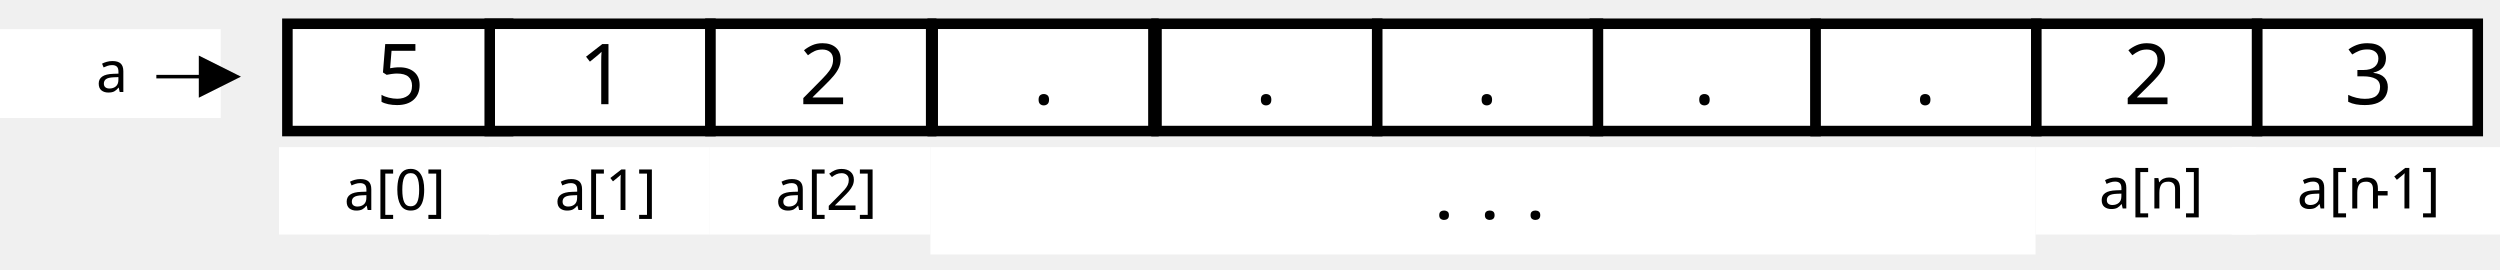
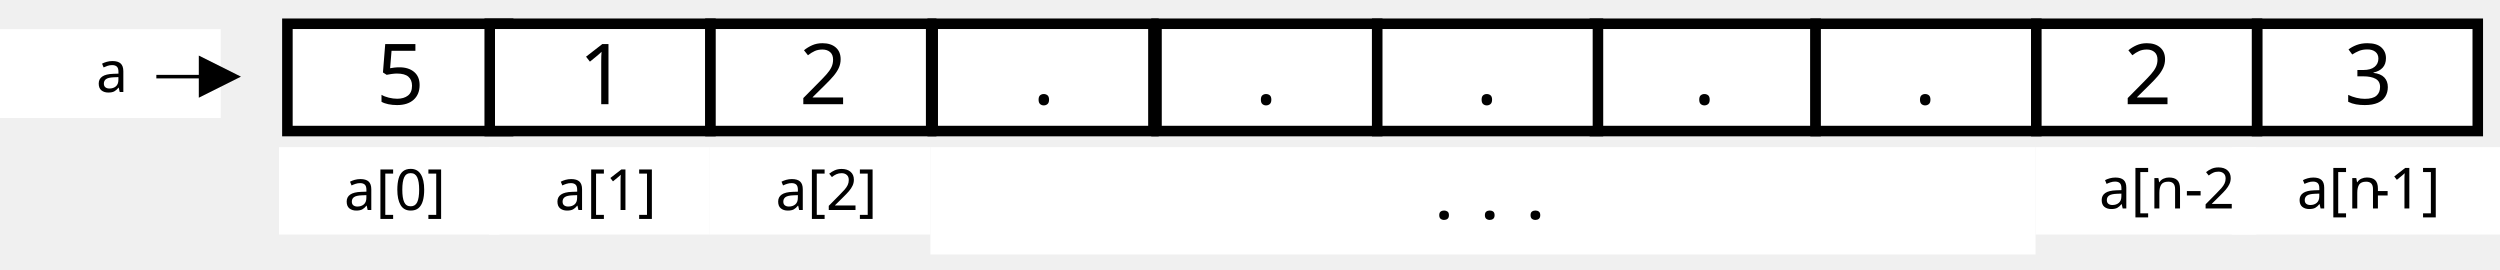
- <svg xmlns="http://www.w3.org/2000/svg" width="1631" height="176" xml:space="preserve" overflow="hidden">
-   <defs>
+ <svg xmlns="http://www.w3.org/2000/svg" width="1631" height="176" xml:space="preserve" overflow="hidden" version="1.1" id="svg83">
+   <defs id="defs5">
    <clipPath id="clip0">
-       <rect x="1364" y="1147" width="1631" height="176" />
+       <rect x="1364" y="1147" width="1631" height="176" id="rect2" />
    </clipPath>
  </defs>
-   <g clip-path="url(#clip0)" transform="translate(-1364 -1147)">
-     <rect x="1551.5" y="1162.5" width="144" height="70" stroke="#000000" stroke-width="6.875" stroke-miterlimit="8" fill="#FFFFFF" />
-     <text font-family="Calibri,Calibri_MSFontService,sans-serif" font-weight="400" font-size="55" transform="matrix(1 0 0 1 1609.43 1215)">5</text>
-     <rect x="1683.5" y="1162.5" width="144" height="70" stroke="#000000" stroke-width="6.875" stroke-miterlimit="8" fill="#FFFFFF" />
-     <text font-family="Calibri,Calibri_MSFontService,sans-serif" font-weight="400" font-size="55" transform="matrix(1 0 0 1 1741.44 1215)">1</text>
-     <rect x="1972.5" y="1162.5" width="144" height="70" stroke="#000000" stroke-width="6.875" stroke-miterlimit="8" fill="#FFFFFF" />
-     <text font-family="Calibri,Calibri_MSFontService,sans-serif" font-weight="400" font-size="55" transform="matrix(1 0 0 1 2037.62 1215)">.</text>
-     <rect x="2404.5" y="1162.5" width="144" height="70" stroke="#000000" stroke-width="6.875" stroke-miterlimit="8" fill="#FFFFFF" />
-     <text font-family="Calibri,Calibri_MSFontService,sans-serif" font-weight="400" font-size="55" transform="matrix(1 0 0 1 2468.63 1215)">.</text>
-     <rect x="2118.5" y="1162.5" width="144" height="70" stroke="#000000" stroke-width="6.875" stroke-miterlimit="8" fill="#FFFFFF" />
-     <text font-family="Calibri,Calibri_MSFontService,sans-serif" font-weight="400" font-size="55" transform="matrix(1 0 0 1 2182.64 1215)">.</text>
-     <rect x="1827.5" y="1162.5" width="144" height="70" stroke="#000000" stroke-width="6.875" stroke-miterlimit="8" fill="#FFFFFF" />
-     <text font-family="Calibri,Calibri_MSFontService,sans-serif" font-weight="400" font-size="55" transform="matrix(1 0 0 1 1885.44 1215)">2</text>
-     <rect x="2548.5" y="1162.5" width="144" height="70" stroke="#000000" stroke-width="6.875" stroke-miterlimit="8" fill="#FFFFFF" />
-     <text font-family="Calibri,Calibri_MSFontService,sans-serif" font-weight="400" font-size="55" transform="matrix(1 0 0 1 2612.64 1215)">.</text>
-     <rect x="2836.5" y="1162.5" width="144" height="70" stroke="#000000" stroke-width="6.875" stroke-miterlimit="8" fill="#FFFFFF" />
-     <text font-family="Calibri,Calibri_MSFontService,sans-serif" font-weight="400" font-size="55" transform="matrix(1 0 0 1 2893.49 1215)">3</text>
-     <rect x="2692.5" y="1162.5" width="144" height="70" stroke="#000000" stroke-width="6.875" stroke-miterlimit="8" fill="#FFFFFF" />
-     <text font-family="Calibri,Calibri_MSFontService,sans-serif" font-weight="400" font-size="55" transform="matrix(1 0 0 1 2749.48 1215)">2</text>
-     <rect x="2262.5" y="1162.5" width="144" height="70" stroke="#000000" stroke-width="6.875" stroke-miterlimit="8" fill="#FFFFFF" />
-     <text font-family="Calibri,Calibri_MSFontService,sans-serif" font-weight="400" font-size="55" transform="matrix(1 0 0 1 2326.65 1215)">.</text>
-     <rect x="1546" y="1243" width="144" height="57" fill="#FFFFFF" />
-     <text font-family="Calibri,Calibri_MSFontService,sans-serif" font-weight="400" font-size="37" transform="matrix(1 0 0 1 1588.47 1284)">a[0]</text>
-     <rect x="1971" y="1243" width="721" height="70" fill="#FFFFFF" />
-     <text font-family="Calibri,Calibri_MSFontService,sans-serif" font-weight="700" font-size="37" transform="matrix(1 0 0 1 2300.85 1290)">.  .  .</text>
-     <rect x="1683" y="1243" width="144" height="57" fill="#FFFFFF" />
-     <text font-family="Calibri,Calibri_MSFontService,sans-serif" font-weight="400" font-size="37" transform="matrix(1 0 0 1 1725.97 1284)">a[1]</text>
-     <rect x="1827" y="1243" width="144" height="57" fill="#FFFFFF" />
-     <text font-family="Calibri,Calibri_MSFontService,sans-serif" font-weight="400" font-size="37" transform="matrix(1 0 0 1 1869.97 1284)">a[2]</text>
-     <rect x="1364" y="1166" width="144" height="58" fill="#FFFFFF" />
-     <text font-family="Calibri,Calibri_MSFontService,sans-serif" font-weight="400" font-size="37" transform="matrix(1 0 0 1 1426.7 1207)">a  </text>
-     <rect x="2692" y="1243" width="144" height="57" fill="#FFFFFF" />
-     <text font-family="Calibri,Calibri_MSFontService,sans-serif" font-weight="400" font-size="37" transform="matrix(1 0 0 1 2733.44 1283)">a[n]</text>
-     <rect x="2820" y="1243" width="175" height="57" fill="#FFFFFF" />
-     <text font-family="Calibri,Calibri_MSFontService,sans-serif" font-weight="400" font-size="37" transform="matrix(1 0 0 1 2862.55 1283)">a[n</text>
-     <text font-family="Calibri,Calibri_MSFontService,sans-serif" font-weight="400" font-size="37" transform="matrix(1 0 0 1 2911.25 1283)">-</text>
-     <text font-family="Calibri,Calibri_MSFontService,sans-serif" font-weight="400" font-size="37" transform="matrix(1 0 0 1 2922.71 1283)">1]</text>
-     <path d="M1466 1195.85 1498.28 1195.85 1498.28 1198.15 1466 1198.15ZM1493.7 1183.25 1521.2 1197 1493.7 1210.75Z" />
+   <g clip-path="url(#clip0)" transform="translate(-1364 -1147)" id="g81">
+     <rect x="1551.5" y="1162.5" width="144" height="70" stroke="#000000" stroke-width="6.875" stroke-miterlimit="8" fill="#FFFFFF" id="rect7" />
+     <text font-family="Calibri,Calibri_MSFontService,sans-serif" font-weight="400" font-size="55" transform="matrix(1 0 0 1 1609.43 1215)" id="text9">5</text>
+     <rect x="1683.5" y="1162.5" width="144" height="70" stroke="#000000" stroke-width="6.875" stroke-miterlimit="8" fill="#FFFFFF" id="rect11" />
+     <text font-family="Calibri,Calibri_MSFontService,sans-serif" font-weight="400" font-size="55" transform="matrix(1 0 0 1 1741.44 1215)" id="text13">1</text>
+     <rect x="1972.5" y="1162.5" width="144" height="70" stroke="#000000" stroke-width="6.875" stroke-miterlimit="8" fill="#FFFFFF" id="rect15" />
+     <text font-family="Calibri,Calibri_MSFontService,sans-serif" font-weight="400" font-size="55" transform="matrix(1 0 0 1 2037.62 1215)" id="text17">.</text>
+     <rect x="2404.5" y="1162.5" width="144" height="70" stroke="#000000" stroke-width="6.875" stroke-miterlimit="8" fill="#FFFFFF" id="rect19" />
+     <text font-family="Calibri,Calibri_MSFontService,sans-serif" font-weight="400" font-size="55" transform="matrix(1 0 0 1 2468.63 1215)" id="text21">.</text>
+     <rect x="2118.5" y="1162.5" width="144" height="70" stroke="#000000" stroke-width="6.875" stroke-miterlimit="8" fill="#FFFFFF" id="rect23" />
+     <text font-family="Calibri,Calibri_MSFontService,sans-serif" font-weight="400" font-size="55" transform="matrix(1 0 0 1 2182.64 1215)" id="text25">.</text>
+     <rect x="1827.5" y="1162.5" width="144" height="70" stroke="#000000" stroke-width="6.875" stroke-miterlimit="8" fill="#FFFFFF" id="rect27" />
+     <text font-family="Calibri,Calibri_MSFontService,sans-serif" font-weight="400" font-size="55" transform="matrix(1 0 0 1 1885.44 1215)" id="text29">2</text>
+     <rect x="2548.5" y="1162.5" width="144" height="70" stroke="#000000" stroke-width="6.875" stroke-miterlimit="8" fill="#FFFFFF" id="rect31" />
+     <text font-family="Calibri,Calibri_MSFontService,sans-serif" font-weight="400" font-size="55" transform="matrix(1 0 0 1 2612.64 1215)" id="text33">.</text>
+     <rect x="2836.5" y="1162.5" width="144" height="70" stroke="#000000" stroke-width="6.875" stroke-miterlimit="8" fill="#FFFFFF" id="rect35" />
+     <text font-family="Calibri,Calibri_MSFontService,sans-serif" font-weight="400" font-size="55" transform="matrix(1 0 0 1 2893.49 1215)" id="text37">3</text>
+     <rect x="2692.5" y="1162.5" width="144" height="70" stroke="#000000" stroke-width="6.875" stroke-miterlimit="8" fill="#FFFFFF" id="rect39" />
+     <text font-family="Calibri,Calibri_MSFontService,sans-serif" font-weight="400" font-size="55" transform="matrix(1 0 0 1 2749.48 1215)" id="text41">2</text>
+     <rect x="2262.5" y="1162.5" width="144" height="70" stroke="#000000" stroke-width="6.875" stroke-miterlimit="8" fill="#FFFFFF" id="rect43" />
+     <text font-family="Calibri,Calibri_MSFontService,sans-serif" font-weight="400" font-size="55" transform="matrix(1 0 0 1 2326.65 1215)" id="text45">.</text>
+     <rect x="1546" y="1243" width="144" height="57" fill="#FFFFFF" id="rect47" />
+     <text font-family="Calibri,Calibri_MSFontService,sans-serif" font-weight="400" font-size="37" transform="matrix(1 0 0 1 1588.47 1284)" id="text49">a[0]</text>
+     <rect x="1971" y="1243" width="721" height="70" fill="#FFFFFF" id="rect51" />
+     <text font-family="Calibri,Calibri_MSFontService,sans-serif" font-weight="700" font-size="37" transform="matrix(1 0 0 1 2300.85 1290)" id="text53">.  .  .</text>
+     <rect x="1683" y="1243" width="144" height="57" fill="#FFFFFF" id="rect55" />
+     <text font-family="Calibri,Calibri_MSFontService,sans-serif" font-weight="400" font-size="37" transform="matrix(1 0 0 1 1725.97 1284)" id="text57">a[1]</text>
+     <rect x="1827" y="1243" width="144" height="57" fill="#FFFFFF" id="rect59" />
+     <text font-family="Calibri,Calibri_MSFontService,sans-serif" font-weight="400" font-size="37" transform="matrix(1 0 0 1 1869.97 1284)" id="text61">a[2]</text>
+     <rect x="1364" y="1166" width="144" height="58" fill="#FFFFFF" id="rect63" />
+     <text font-family="Calibri,Calibri_MSFontService,sans-serif" font-weight="400" font-size="37" transform="matrix(1 0 0 1 1426.7 1207)" id="text65">a  </text>
+     <rect x="2692" y="1243" width="144" height="57" fill="#FFFFFF" id="rect67" />
+     <text font-family="Calibri, Calibri_MSFontService, sans-serif" font-weight="400" font-size="37px" transform="translate(2733.44,1283)" id="text69">a[n-2]</text>
+     <rect x="2820" y="1243" width="175" height="57" fill="#FFFFFF" id="rect71" />
+     <text font-family="Calibri,Calibri_MSFontService,sans-serif" font-weight="400" font-size="37" transform="matrix(1 0 0 1 2862.55 1283)" id="text73">a[n</text>
+     <text font-family="Calibri,Calibri_MSFontService,sans-serif" font-weight="400" font-size="37" transform="matrix(1 0 0 1 2911.25 1283)" id="text75">-</text>
+     <text font-family="Calibri,Calibri_MSFontService,sans-serif" font-weight="400" font-size="37" transform="matrix(1 0 0 1 2922.71 1283)" id="text77">1]</text>
+     <path d="M1466 1195.85 1498.28 1195.85 1498.28 1198.15 1466 1198.15ZM1493.7 1183.25 1521.2 1197 1493.7 1210.75Z" id="path79" />
  </g>
</svg>
